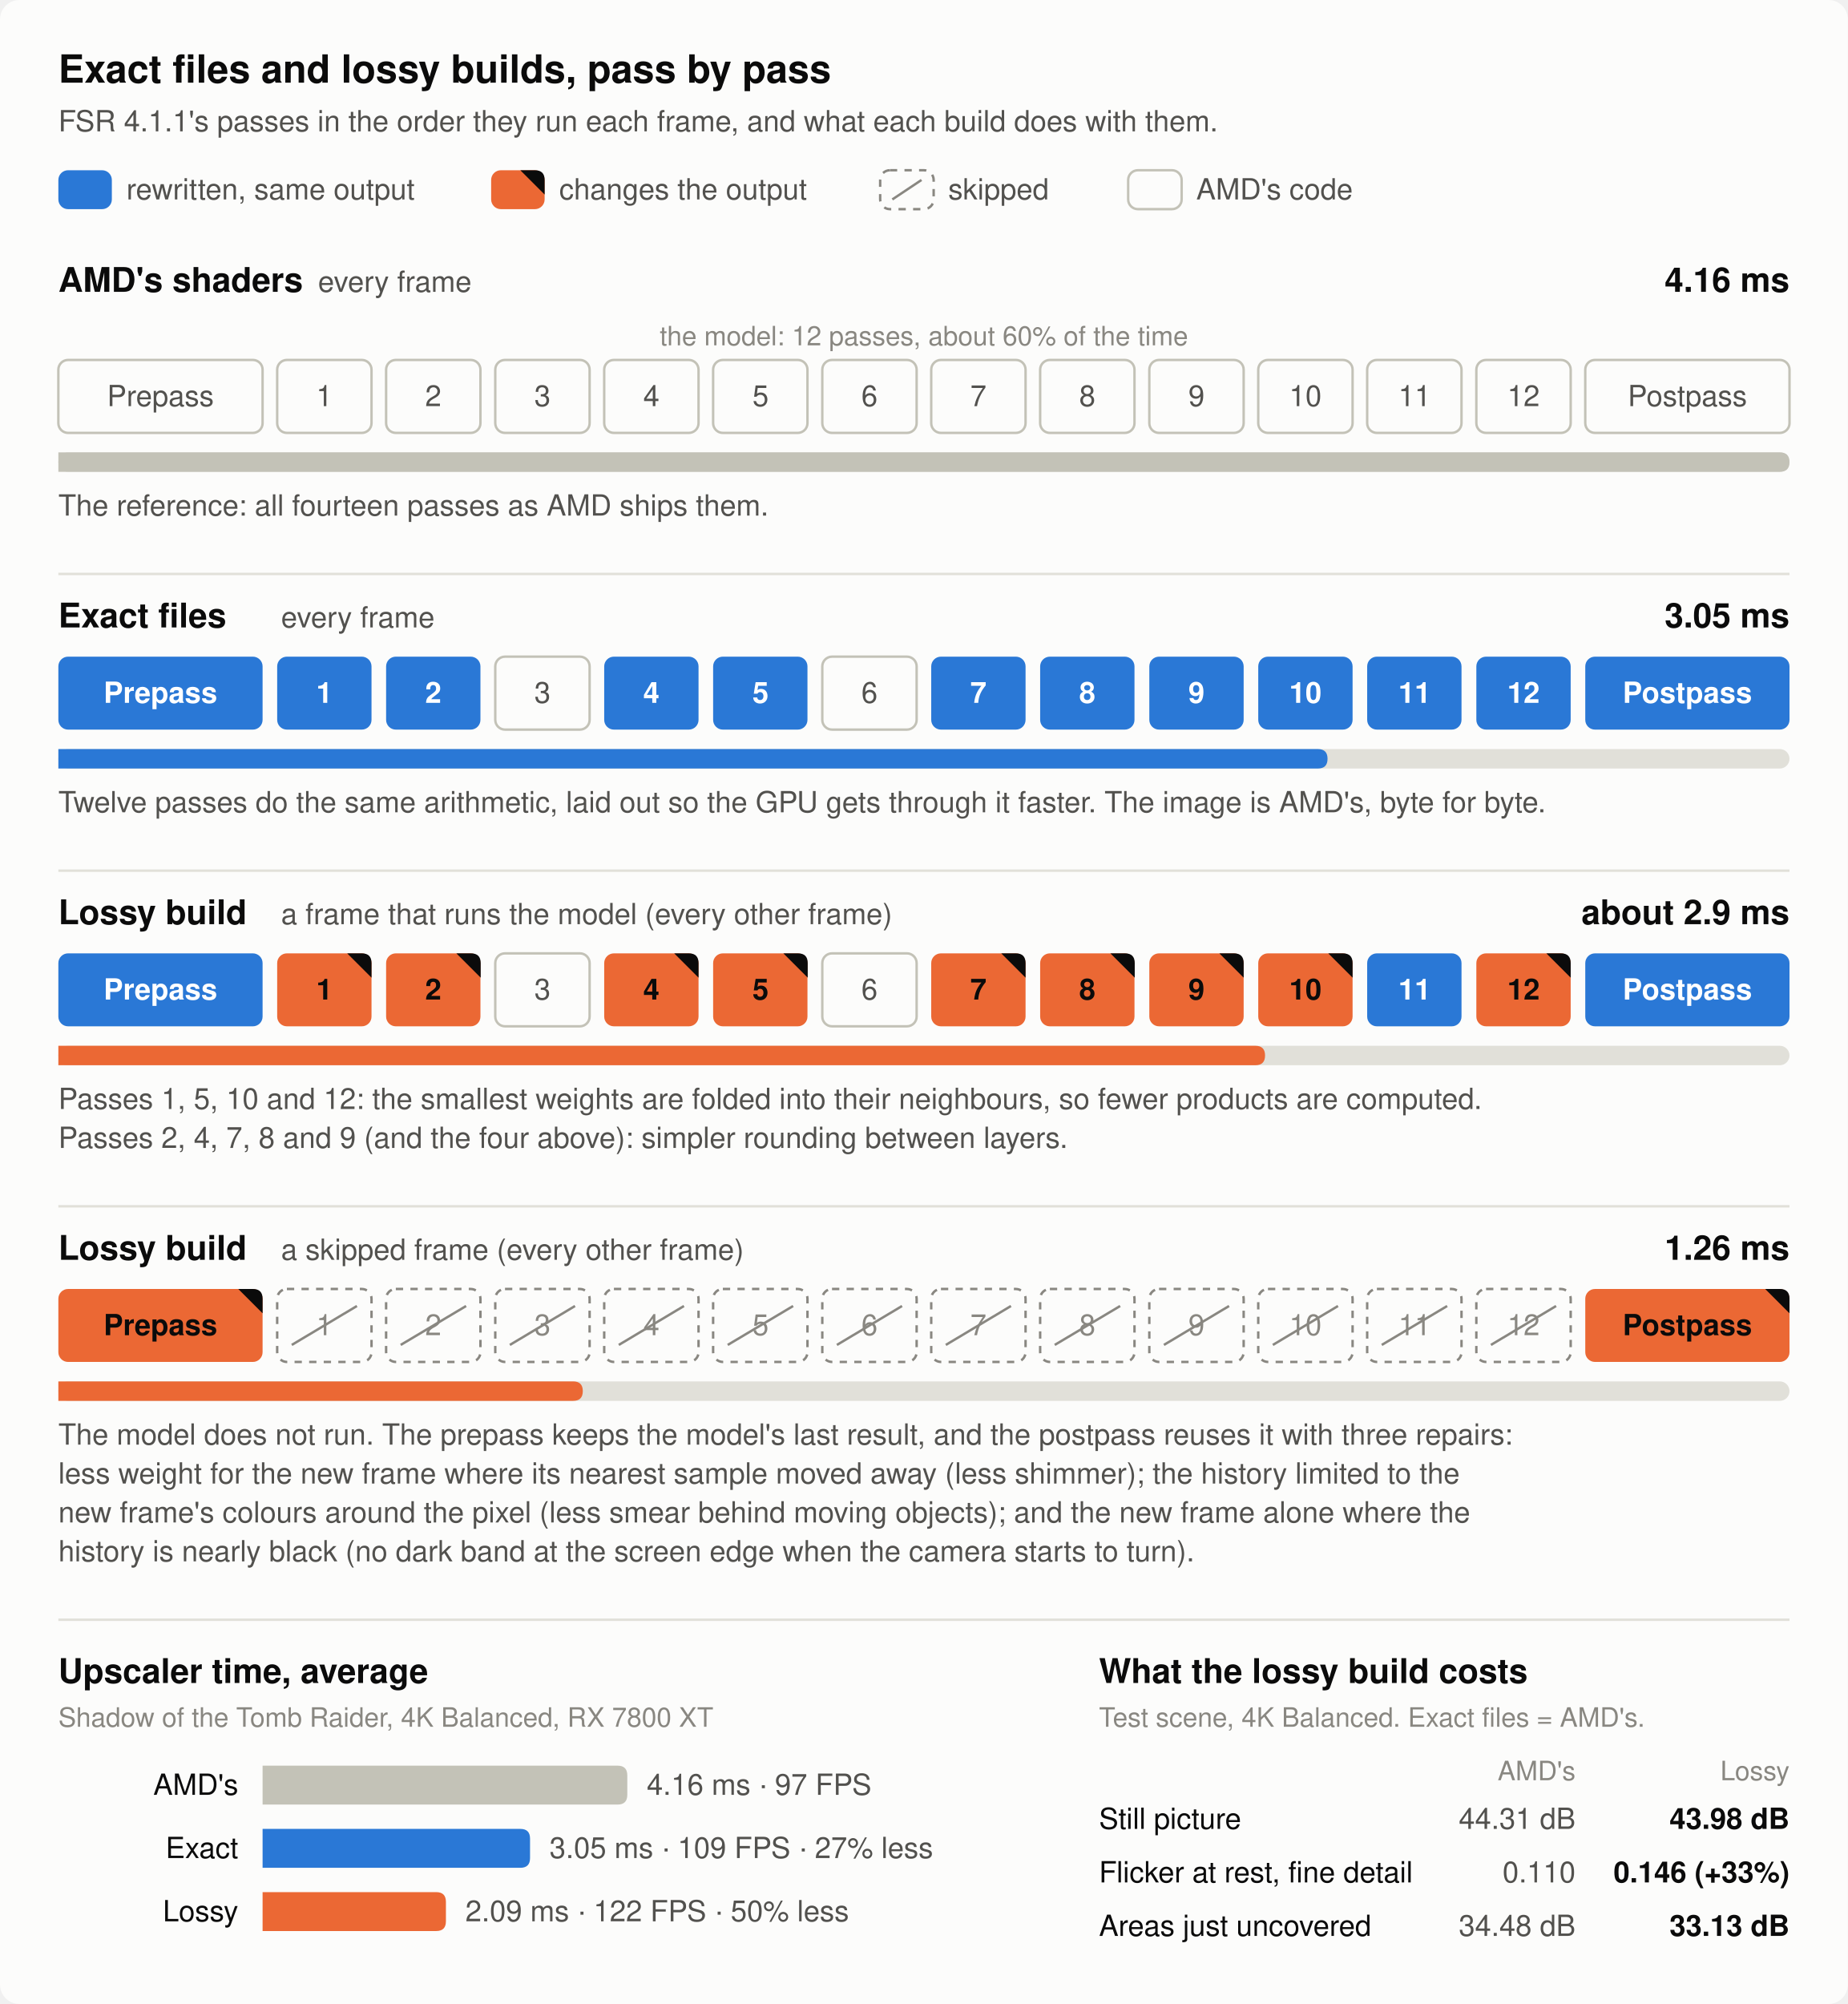
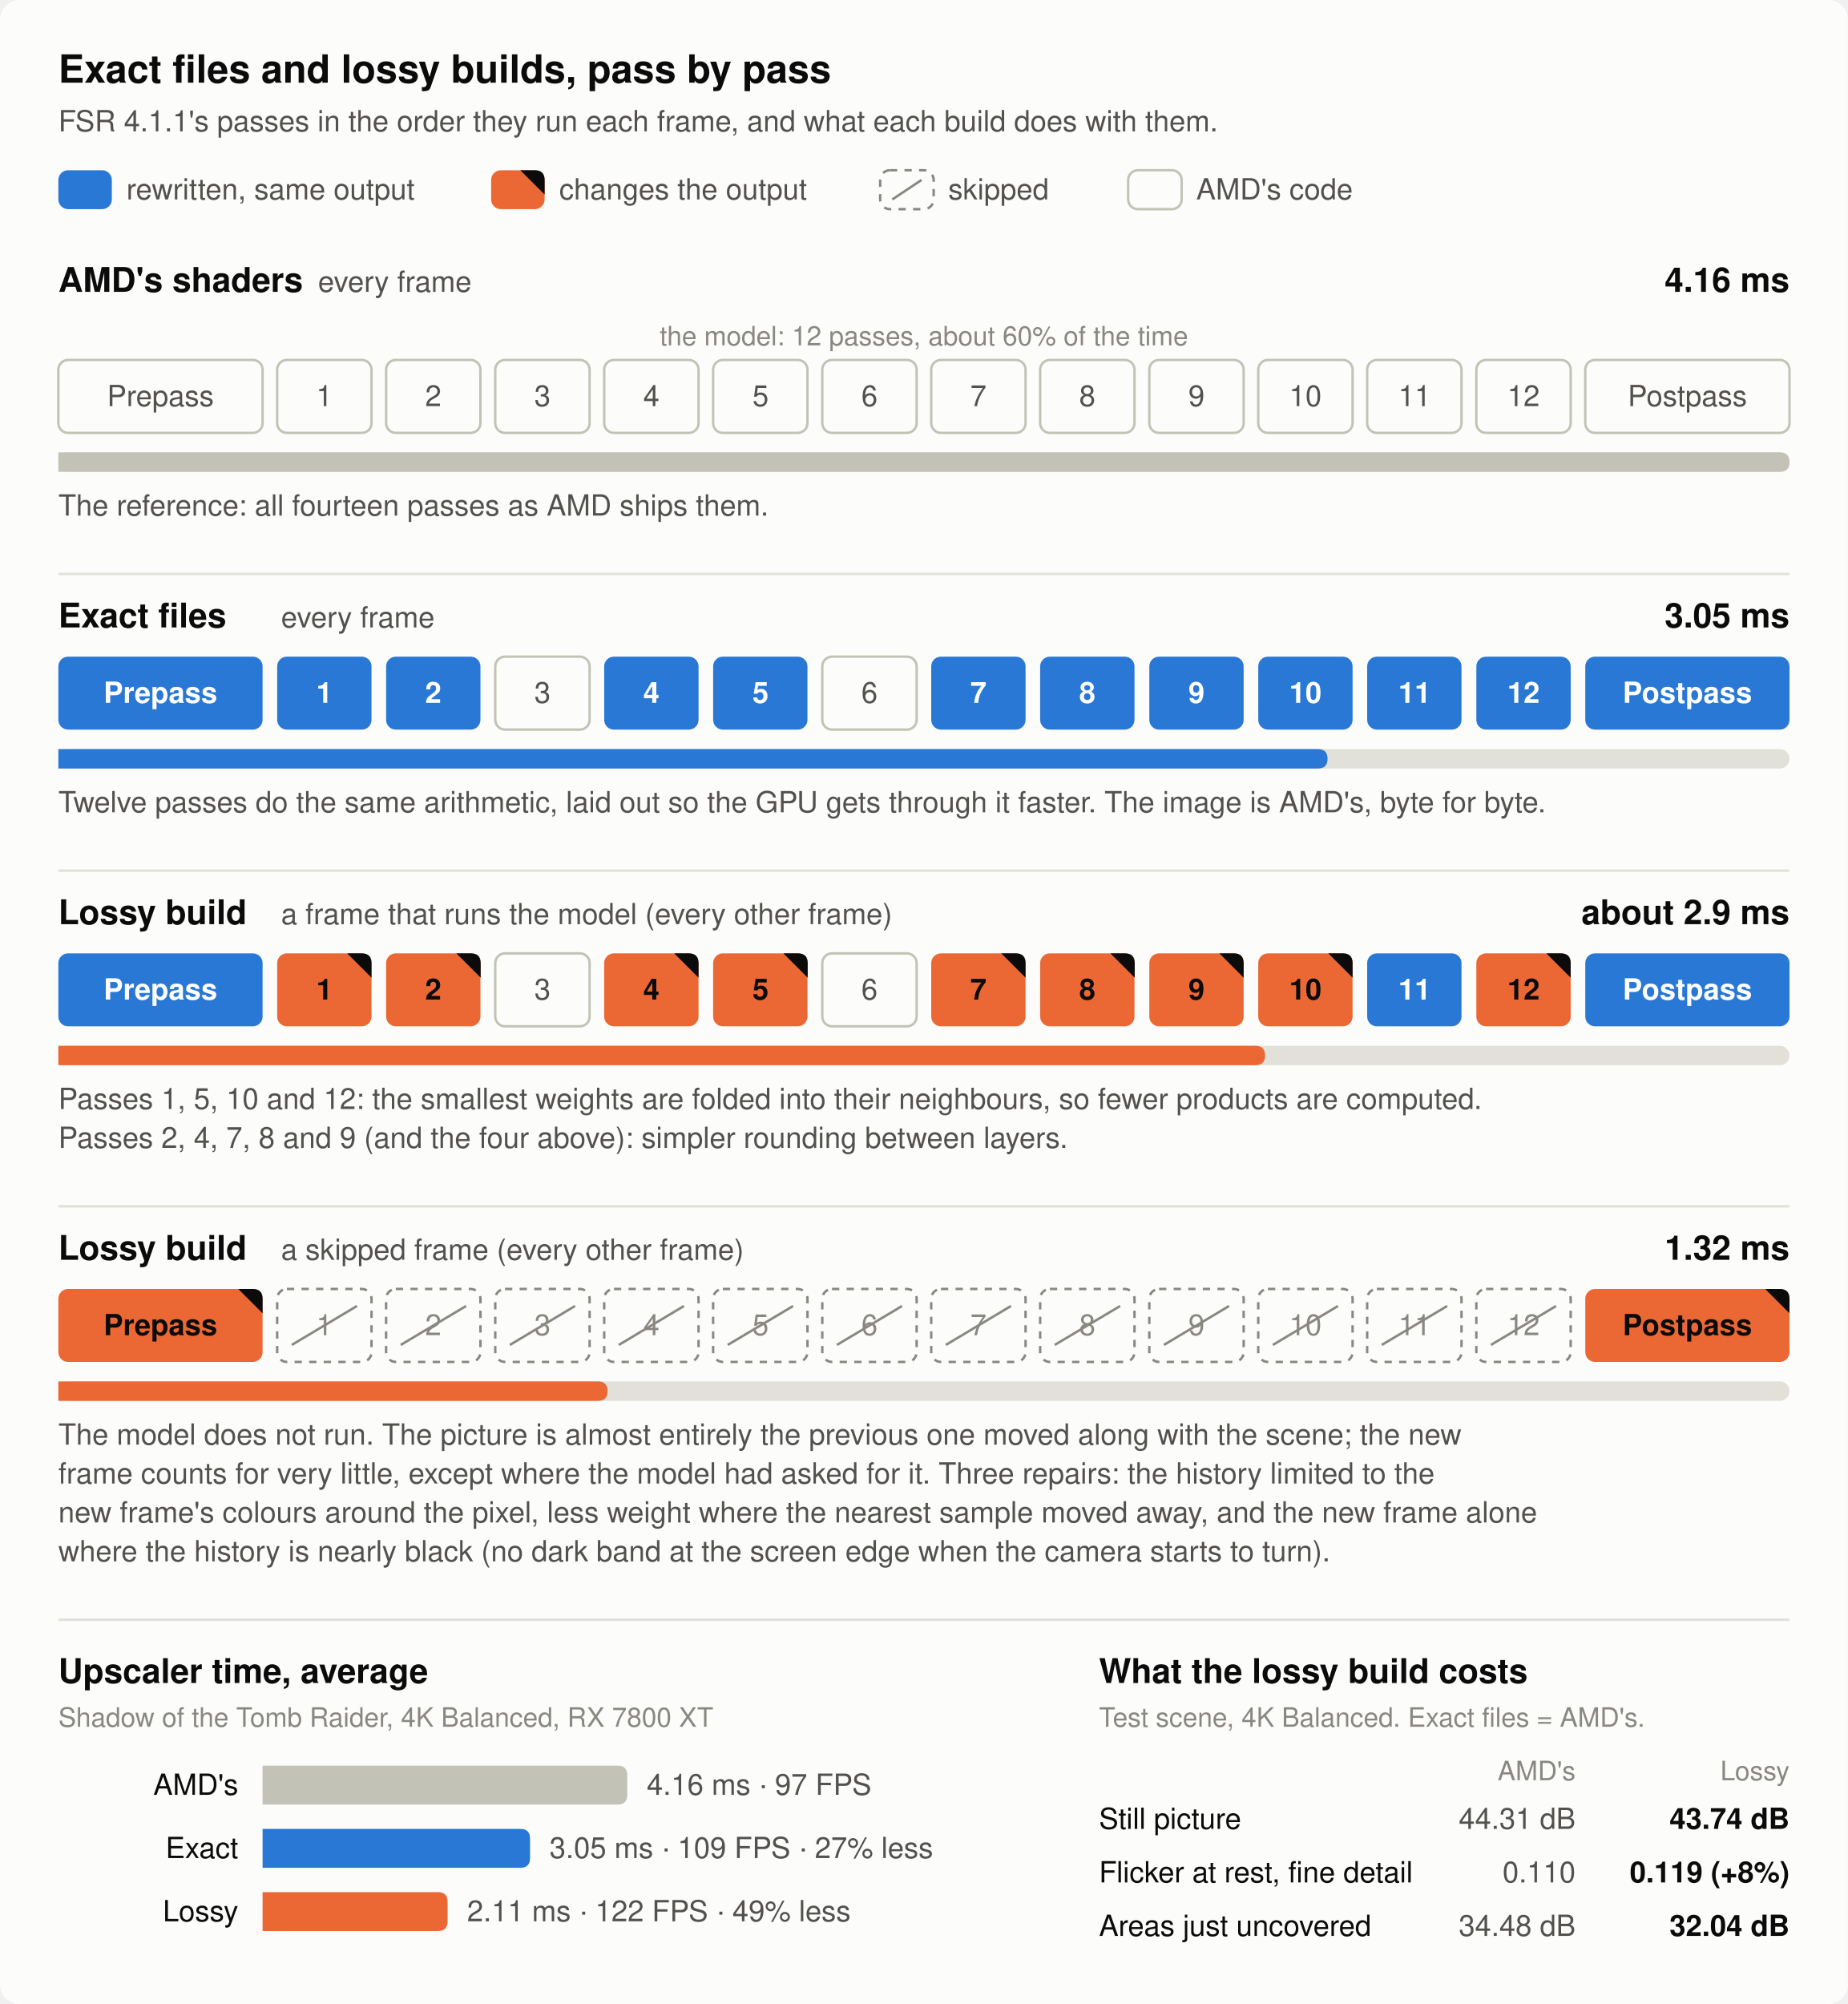
- <svg xmlns="http://www.w3.org/2000/svg" width="760" height="824" viewBox="0 0 760 824" role="img" aria-label="How the exact files and the lossy test builds differ from AMD's FSR 4.1.1 shaders, pass by pass. AMD's shaders: all fourteen passes unchanged, 4.16 ms per frame. Exact files: twelve passes rewritten with the same output (model passes 3 and 6 untouched), 3.05 ms, the image is AMD's byte for byte. Lossy build on a frame that runs the model: nine model passes change the output (weights folded in passes 1, 5, 10 and 12, simpler rounding in those and in 2, 4, 7, 8 and 9), about 2.9 ms. Lossy build on a skipped frame: all twelve model passes are skipped and the prepass and postpass reuse the last result with three repairs, 1.26 ms. The two kinds of frame alternate, 2.09 ms on average, 50% less than AMD's. Cost of the lossy build in a test scene at 4K Balanced: still picture 43.98 dB against 44.31, flicker on fine detail at rest 0.146 against 0.110 (33% more), areas just uncovered by a moving object 33.13 dB against 34.48. Shadow of the Tomb Raider, 4K Balanced, Radeon RX 7800 XT.">
+ <svg xmlns="http://www.w3.org/2000/svg" width="760" height="824" viewBox="0 0 760 824" role="img" aria-label="How the exact files and the lossy test builds differ from AMD's FSR 4.1.1 shaders, pass by pass. AMD's shaders: all fourteen passes unchanged, 4.16 ms per frame. Exact files: twelve passes rewritten with the same output (model passes 3 and 6 untouched), 3.05 ms, the image is AMD's byte for byte. Lossy build on a frame that runs the model: nine model passes change the output (weights folded in passes 1, 5, 10 and 12, simpler rounding in those and in 2, 4, 7, 8 and 9), about 2.9 ms. Lossy build on a skipped frame: all twelve model passes are skipped and the prepass and postpass show mostly the reprojected history, with three repairs, 1.32 ms. The two kinds of frame alternate, 2.11 ms on average, 49% less than AMD's. Cost of the lossy build in a test scene at 4K Balanced: still picture 43.74 dB against 44.31, flicker on fine detail at rest 0.119 against 0.110 (8% more), areas just uncovered by a moving object 32.04 dB against 34.48. Shadow of the Tomb Raider, 4K Balanced, Radeon RX 7800 XT.">
  <rect width="760" height="824" rx="8" fill="#fcfcfb" />
  <text x="24.0" y="34.0" font-family="-apple-system, 'Segoe UI', Helvetica, Arial, sans-serif" font-size="16" font-weight="600" text-anchor="start" fill="#0b0b0b">Exact files and lossy builds, pass by pass</text>
  <text x="24.0" y="54.0" font-family="-apple-system, 'Segoe UI', Helvetica, Arial, sans-serif" font-size="12" text-anchor="start" fill="#52514e">FSR 4.1.1's passes in the order they run each frame, and what each build does with them.</text>
  <rect x="24.0" y="70" width="22.0" height="16" rx="4" fill="#2a78d6" />
  <text x="35.0" y="82.0" font-family="-apple-system, 'Segoe UI', Helvetica, Arial, sans-serif" font-size="12" font-weight="600" text-anchor="middle" fill="#ffffff" />
  <text x="52.0" y="82.0" font-family="-apple-system, 'Segoe UI', Helvetica, Arial, sans-serif" font-size="12" text-anchor="start" fill="#52514e">rewritten, same output</text>
  <rect x="202.0" y="70" width="22.0" height="16" rx="4" fill="#eb6834" />
  <text x="213.0" y="82.0" font-family="-apple-system, 'Segoe UI', Helvetica, Arial, sans-serif" font-size="12" font-weight="600" text-anchor="middle" fill="#0b0b0b" />
  <path d="M214.0,70 H220.0 Q224.0,70 224.0,74 V80 Z" fill="#0b0b0b" />
  <text x="230.0" y="82.0" font-family="-apple-system, 'Segoe UI', Helvetica, Arial, sans-serif" font-size="12" text-anchor="start" fill="#52514e">changes the output</text>
  <rect x="362.0" y="70" width="22.0" height="16" rx="4" fill="#fcfcfb" stroke="#898781" stroke-width="1" stroke-dasharray="3 3" />
  <line x1="367" y1="82" x2="379" y2="74" stroke="#898781" stroke-width="1" />
  <text x="390.0" y="82.0" font-family="-apple-system, 'Segoe UI', Helvetica, Arial, sans-serif" font-size="12" text-anchor="start" fill="#52514e">skipped</text>
  <rect x="464.0" y="70" width="22.0" height="16" rx="4" fill="#fcfcfb" stroke="#c3c2b7" stroke-width="1" />
  <text x="475.0" y="82.0" font-family="-apple-system, 'Segoe UI', Helvetica, Arial, sans-serif" font-size="12" text-anchor="middle" fill="#52514e" />
  <text x="492.0" y="82.0" font-family="-apple-system, 'Segoe UI', Helvetica, Arial, sans-serif" font-size="12" text-anchor="start" fill="#52514e">AMD's code</text>
  <text x="24.0" y="120.0" font-family="-apple-system, 'Segoe UI', Helvetica, Arial, sans-serif" font-size="14" font-weight="600" text-anchor="start" fill="#0b0b0b">AMD's shaders</text>
  <text x="130.8" y="120.0" font-family="-apple-system, 'Segoe UI', Helvetica, Arial, sans-serif" font-size="12" text-anchor="start" fill="#52514e">every frame</text>
  <text x="736.0" y="120.0" font-family="-apple-system, 'Segoe UI', Helvetica, Arial, sans-serif" font-size="14" font-weight="600" text-anchor="end" fill="#0b0b0b">4.16 ms</text>
  <rect x="24.0" y="148" width="84.0" height="30" rx="4" fill="#fcfcfb" stroke="#c3c2b7" stroke-width="1" />
  <text x="66.0" y="167.0" font-family="-apple-system, 'Segoe UI', Helvetica, Arial, sans-serif" font-size="12" text-anchor="middle" fill="#52514e">Prepass</text>
  <rect x="114.0" y="148" width="38.8" height="30" rx="4" fill="#fcfcfb" stroke="#c3c2b7" stroke-width="1" />
  <text x="133.4" y="167.0" font-family="-apple-system, 'Segoe UI', Helvetica, Arial, sans-serif" font-size="12" text-anchor="middle" fill="#52514e">1</text>
  <rect x="158.8" y="148" width="38.8" height="30" rx="4" fill="#fcfcfb" stroke="#c3c2b7" stroke-width="1" />
  <text x="178.2" y="167.0" font-family="-apple-system, 'Segoe UI', Helvetica, Arial, sans-serif" font-size="12" text-anchor="middle" fill="#52514e">2</text>
  <rect x="203.7" y="148" width="38.8" height="30" rx="4" fill="#fcfcfb" stroke="#c3c2b7" stroke-width="1" />
  <text x="223.1" y="167.0" font-family="-apple-system, 'Segoe UI', Helvetica, Arial, sans-serif" font-size="12" text-anchor="middle" fill="#52514e">3</text>
  <rect x="248.5" y="148" width="38.8" height="30" rx="4" fill="#fcfcfb" stroke="#c3c2b7" stroke-width="1" />
  <text x="267.9" y="167.0" font-family="-apple-system, 'Segoe UI', Helvetica, Arial, sans-serif" font-size="12" text-anchor="middle" fill="#52514e">4</text>
  <rect x="293.3" y="148" width="38.8" height="30" rx="4" fill="#fcfcfb" stroke="#c3c2b7" stroke-width="1" />
  <text x="312.8" y="167.0" font-family="-apple-system, 'Segoe UI', Helvetica, Arial, sans-serif" font-size="12" text-anchor="middle" fill="#52514e">5</text>
  <rect x="338.2" y="148" width="38.8" height="30" rx="4" fill="#fcfcfb" stroke="#c3c2b7" stroke-width="1" />
  <text x="357.6" y="167.0" font-family="-apple-system, 'Segoe UI', Helvetica, Arial, sans-serif" font-size="12" text-anchor="middle" fill="#52514e">6</text>
  <rect x="383.0" y="148" width="38.8" height="30" rx="4" fill="#fcfcfb" stroke="#c3c2b7" stroke-width="1" />
  <text x="402.4" y="167.0" font-family="-apple-system, 'Segoe UI', Helvetica, Arial, sans-serif" font-size="12" text-anchor="middle" fill="#52514e">7</text>
  <rect x="427.8" y="148" width="38.8" height="30" rx="4" fill="#fcfcfb" stroke="#c3c2b7" stroke-width="1" />
  <text x="447.2" y="167.0" font-family="-apple-system, 'Segoe UI', Helvetica, Arial, sans-serif" font-size="12" text-anchor="middle" fill="#52514e">8</text>
  <rect x="472.7" y="148" width="38.8" height="30" rx="4" fill="#fcfcfb" stroke="#c3c2b7" stroke-width="1" />
  <text x="492.1" y="167.0" font-family="-apple-system, 'Segoe UI', Helvetica, Arial, sans-serif" font-size="12" text-anchor="middle" fill="#52514e">9</text>
  <rect x="517.5" y="148" width="38.8" height="30" rx="4" fill="#fcfcfb" stroke="#c3c2b7" stroke-width="1" />
  <text x="536.9" y="167.0" font-family="-apple-system, 'Segoe UI', Helvetica, Arial, sans-serif" font-size="12" text-anchor="middle" fill="#52514e">10</text>
  <rect x="562.3" y="148" width="38.8" height="30" rx="4" fill="#fcfcfb" stroke="#c3c2b7" stroke-width="1" />
  <text x="581.8" y="167.0" font-family="-apple-system, 'Segoe UI', Helvetica, Arial, sans-serif" font-size="12" text-anchor="middle" fill="#52514e">11</text>
  <rect x="607.2" y="148" width="38.8" height="30" rx="4" fill="#fcfcfb" stroke="#c3c2b7" stroke-width="1" />
  <text x="626.6" y="167.0" font-family="-apple-system, 'Segoe UI', Helvetica, Arial, sans-serif" font-size="12" text-anchor="middle" fill="#52514e">12</text>
  <rect x="652.0" y="148" width="84.0" height="30" rx="4" fill="#fcfcfb" stroke="#c3c2b7" stroke-width="1" />
  <text x="694.0" y="167.0" font-family="-apple-system, 'Segoe UI', Helvetica, Arial, sans-serif" font-size="12" text-anchor="middle" fill="#52514e">Postpass</text>
  <text x="380.0" y="142.0" font-family="-apple-system, 'Segoe UI', Helvetica, Arial, sans-serif" font-size="11" text-anchor="middle" fill="#898781">the model: 12 passes, about 60% of the time</text>
  <rect x="24" y="186" width="712" height="8" rx="4" fill="#e1e0d9" />
  <path d="M24,186 H732.0 Q736.0,186 736.0,190 V190 Q736.0,194 732.0,194 H24 Z" fill="#c3c2b7" />
  <text x="24.0" y="212.0" font-family="-apple-system, 'Segoe UI', Helvetica, Arial, sans-serif" font-size="12" text-anchor="start" fill="#52514e">The reference: all fourteen passes as AMD ships them.</text>
  <line x1="24" y1="236" x2="736" y2="236" stroke="#e1e0d9" stroke-width="1" />
  <text x="24.0" y="258.0" font-family="-apple-system, 'Segoe UI', Helvetica, Arial, sans-serif" font-size="14" font-weight="600" text-anchor="start" fill="#0b0b0b">Exact files</text>
  <text x="115.6" y="258.0" font-family="-apple-system, 'Segoe UI', Helvetica, Arial, sans-serif" font-size="12" text-anchor="start" fill="#52514e">every frame</text>
  <text x="736.0" y="258.0" font-family="-apple-system, 'Segoe UI', Helvetica, Arial, sans-serif" font-size="14" font-weight="600" text-anchor="end" fill="#0b0b0b">3.05 ms</text>
  <rect x="24.0" y="270" width="84.0" height="30" rx="4" fill="#2a78d6" />
  <text x="66.0" y="289.0" font-family="-apple-system, 'Segoe UI', Helvetica, Arial, sans-serif" font-size="12" font-weight="600" text-anchor="middle" fill="#ffffff">Prepass</text>
  <rect x="114.0" y="270" width="38.8" height="30" rx="4" fill="#2a78d6" />
  <text x="133.4" y="289.0" font-family="-apple-system, 'Segoe UI', Helvetica, Arial, sans-serif" font-size="12" font-weight="600" text-anchor="middle" fill="#ffffff">1</text>
  <rect x="158.8" y="270" width="38.8" height="30" rx="4" fill="#2a78d6" />
  <text x="178.2" y="289.0" font-family="-apple-system, 'Segoe UI', Helvetica, Arial, sans-serif" font-size="12" font-weight="600" text-anchor="middle" fill="#ffffff">2</text>
  <rect x="203.7" y="270" width="38.8" height="30" rx="4" fill="#fcfcfb" stroke="#c3c2b7" stroke-width="1" />
  <text x="223.1" y="289.0" font-family="-apple-system, 'Segoe UI', Helvetica, Arial, sans-serif" font-size="12" text-anchor="middle" fill="#52514e">3</text>
  <rect x="248.5" y="270" width="38.8" height="30" rx="4" fill="#2a78d6" />
  <text x="267.9" y="289.0" font-family="-apple-system, 'Segoe UI', Helvetica, Arial, sans-serif" font-size="12" font-weight="600" text-anchor="middle" fill="#ffffff">4</text>
  <rect x="293.3" y="270" width="38.8" height="30" rx="4" fill="#2a78d6" />
  <text x="312.8" y="289.0" font-family="-apple-system, 'Segoe UI', Helvetica, Arial, sans-serif" font-size="12" font-weight="600" text-anchor="middle" fill="#ffffff">5</text>
  <rect x="338.2" y="270" width="38.8" height="30" rx="4" fill="#fcfcfb" stroke="#c3c2b7" stroke-width="1" />
  <text x="357.6" y="289.0" font-family="-apple-system, 'Segoe UI', Helvetica, Arial, sans-serif" font-size="12" text-anchor="middle" fill="#52514e">6</text>
  <rect x="383.0" y="270" width="38.8" height="30" rx="4" fill="#2a78d6" />
  <text x="402.4" y="289.0" font-family="-apple-system, 'Segoe UI', Helvetica, Arial, sans-serif" font-size="12" font-weight="600" text-anchor="middle" fill="#ffffff">7</text>
  <rect x="427.8" y="270" width="38.8" height="30" rx="4" fill="#2a78d6" />
  <text x="447.2" y="289.0" font-family="-apple-system, 'Segoe UI', Helvetica, Arial, sans-serif" font-size="12" font-weight="600" text-anchor="middle" fill="#ffffff">8</text>
  <rect x="472.7" y="270" width="38.8" height="30" rx="4" fill="#2a78d6" />
  <text x="492.1" y="289.0" font-family="-apple-system, 'Segoe UI', Helvetica, Arial, sans-serif" font-size="12" font-weight="600" text-anchor="middle" fill="#ffffff">9</text>
  <rect x="517.5" y="270" width="38.8" height="30" rx="4" fill="#2a78d6" />
  <text x="536.9" y="289.0" font-family="-apple-system, 'Segoe UI', Helvetica, Arial, sans-serif" font-size="12" font-weight="600" text-anchor="middle" fill="#ffffff">10</text>
  <rect x="562.3" y="270" width="38.8" height="30" rx="4" fill="#2a78d6" />
  <text x="581.8" y="289.0" font-family="-apple-system, 'Segoe UI', Helvetica, Arial, sans-serif" font-size="12" font-weight="600" text-anchor="middle" fill="#ffffff">11</text>
  <rect x="607.2" y="270" width="38.8" height="30" rx="4" fill="#2a78d6" />
  <text x="626.6" y="289.0" font-family="-apple-system, 'Segoe UI', Helvetica, Arial, sans-serif" font-size="12" font-weight="600" text-anchor="middle" fill="#ffffff">12</text>
  <rect x="652.0" y="270" width="84.0" height="30" rx="4" fill="#2a78d6" />
  <text x="694.0" y="289.0" font-family="-apple-system, 'Segoe UI', Helvetica, Arial, sans-serif" font-size="12" font-weight="600" text-anchor="middle" fill="#ffffff">Postpass</text>
  <rect x="24" y="308" width="712" height="8" rx="4" fill="#e1e0d9" />
  <path d="M24,308 H542.0 Q546.0,308 546.0,312 V312 Q546.0,316 542.0,316 H24 Z" fill="#2a78d6" />
  <text x="24.0" y="334.0" font-family="-apple-system, 'Segoe UI', Helvetica, Arial, sans-serif" font-size="12" text-anchor="start" fill="#52514e">Twelve passes do the same arithmetic, laid out so the GPU gets through it faster. The image is AMD's, byte for byte.</text>
  <line x1="24" y1="358" x2="736" y2="358" stroke="#e1e0d9" stroke-width="1" />
  <text x="24.0" y="380.0" font-family="-apple-system, 'Segoe UI', Helvetica, Arial, sans-serif" font-size="14" font-weight="600" text-anchor="start" fill="#0b0b0b">Lossy build</text>
  <text x="115.6" y="380.0" font-family="-apple-system, 'Segoe UI', Helvetica, Arial, sans-serif" font-size="12" text-anchor="start" fill="#52514e">a frame that runs the model (every other frame)</text>
  <text x="736.0" y="380.0" font-family="-apple-system, 'Segoe UI', Helvetica, Arial, sans-serif" font-size="14" font-weight="600" text-anchor="end" fill="#0b0b0b">about 2.9 ms</text>
  <rect x="24.0" y="392" width="84.0" height="30" rx="4" fill="#2a78d6" />
  <text x="66.0" y="411.0" font-family="-apple-system, 'Segoe UI', Helvetica, Arial, sans-serif" font-size="12" font-weight="600" text-anchor="middle" fill="#ffffff">Prepass</text>
  <rect x="114.0" y="392" width="38.8" height="30" rx="4" fill="#eb6834" />
  <text x="133.4" y="411.0" font-family="-apple-system, 'Segoe UI', Helvetica, Arial, sans-serif" font-size="12" font-weight="600" text-anchor="middle" fill="#0b0b0b">1</text>
  <path d="M142.8,392 H148.8 Q152.8,392 152.8,396 V402 Z" fill="#0b0b0b" />
  <rect x="158.8" y="392" width="38.8" height="30" rx="4" fill="#eb6834" />
  <text x="178.2" y="411.0" font-family="-apple-system, 'Segoe UI', Helvetica, Arial, sans-serif" font-size="12" font-weight="600" text-anchor="middle" fill="#0b0b0b">2</text>
  <path d="M187.7,392 H193.7 Q197.7,392 197.7,396 V402 Z" fill="#0b0b0b" />
  <rect x="203.7" y="392" width="38.8" height="30" rx="4" fill="#fcfcfb" stroke="#c3c2b7" stroke-width="1" />
  <text x="223.1" y="411.0" font-family="-apple-system, 'Segoe UI', Helvetica, Arial, sans-serif" font-size="12" text-anchor="middle" fill="#52514e">3</text>
  <rect x="248.5" y="392" width="38.8" height="30" rx="4" fill="#eb6834" />
  <text x="267.9" y="411.0" font-family="-apple-system, 'Segoe UI', Helvetica, Arial, sans-serif" font-size="12" font-weight="600" text-anchor="middle" fill="#0b0b0b">4</text>
  <path d="M277.3,392 H283.3 Q287.3,392 287.3,396 V402 Z" fill="#0b0b0b" />
  <rect x="293.3" y="392" width="38.8" height="30" rx="4" fill="#eb6834" />
  <text x="312.8" y="411.0" font-family="-apple-system, 'Segoe UI', Helvetica, Arial, sans-serif" font-size="12" font-weight="600" text-anchor="middle" fill="#0b0b0b">5</text>
  <path d="M322.2,392 H328.2 Q332.2,392 332.2,396 V402 Z" fill="#0b0b0b" />
  <rect x="338.2" y="392" width="38.8" height="30" rx="4" fill="#fcfcfb" stroke="#c3c2b7" stroke-width="1" />
  <text x="357.6" y="411.0" font-family="-apple-system, 'Segoe UI', Helvetica, Arial, sans-serif" font-size="12" text-anchor="middle" fill="#52514e">6</text>
  <rect x="383.0" y="392" width="38.8" height="30" rx="4" fill="#eb6834" />
  <text x="402.4" y="411.0" font-family="-apple-system, 'Segoe UI', Helvetica, Arial, sans-serif" font-size="12" font-weight="600" text-anchor="middle" fill="#0b0b0b">7</text>
  <path d="M411.8,392 H417.8 Q421.8,392 421.8,396 V402 Z" fill="#0b0b0b" />
  <rect x="427.8" y="392" width="38.8" height="30" rx="4" fill="#eb6834" />
  <text x="447.2" y="411.0" font-family="-apple-system, 'Segoe UI', Helvetica, Arial, sans-serif" font-size="12" font-weight="600" text-anchor="middle" fill="#0b0b0b">8</text>
  <path d="M456.7,392 H462.7 Q466.7,392 466.7,396 V402 Z" fill="#0b0b0b" />
  <rect x="472.7" y="392" width="38.8" height="30" rx="4" fill="#eb6834" />
  <text x="492.1" y="411.0" font-family="-apple-system, 'Segoe UI', Helvetica, Arial, sans-serif" font-size="12" font-weight="600" text-anchor="middle" fill="#0b0b0b">9</text>
  <path d="M501.5,392 H507.5 Q511.5,392 511.5,396 V402 Z" fill="#0b0b0b" />
  <rect x="517.5" y="392" width="38.8" height="30" rx="4" fill="#eb6834" />
  <text x="536.9" y="411.0" font-family="-apple-system, 'Segoe UI', Helvetica, Arial, sans-serif" font-size="12" font-weight="600" text-anchor="middle" fill="#0b0b0b">10</text>
  <path d="M546.3,392 H552.3 Q556.3,392 556.3,396 V402 Z" fill="#0b0b0b" />
  <rect x="562.3" y="392" width="38.8" height="30" rx="4" fill="#2a78d6" />
  <text x="581.8" y="411.0" font-family="-apple-system, 'Segoe UI', Helvetica, Arial, sans-serif" font-size="12" font-weight="600" text-anchor="middle" fill="#ffffff">11</text>
  <rect x="607.2" y="392" width="38.8" height="30" rx="4" fill="#eb6834" />
  <text x="626.6" y="411.0" font-family="-apple-system, 'Segoe UI', Helvetica, Arial, sans-serif" font-size="12" font-weight="600" text-anchor="middle" fill="#0b0b0b">12</text>
  <path d="M636.0,392 H642.0 Q646.0,392 646.0,396 V402 Z" fill="#0b0b0b" />
  <rect x="652.0" y="392" width="84.0" height="30" rx="4" fill="#2a78d6" />
  <text x="694.0" y="411.0" font-family="-apple-system, 'Segoe UI', Helvetica, Arial, sans-serif" font-size="12" font-weight="600" text-anchor="middle" fill="#ffffff">Postpass</text>
  <rect x="24" y="430" width="712" height="8" rx="4" fill="#e1e0d9" />
  <path d="M24,430 H516.3 Q520.3,430 520.3,434 V434 Q520.3,438 516.3,438 H24 Z" fill="#eb6834" />
  <text x="24.0" y="456.0" font-family="-apple-system, 'Segoe UI', Helvetica, Arial, sans-serif" font-size="12" text-anchor="start" fill="#52514e">Passes 1, 5, 10 and 12: the smallest weights are folded into their neighbours, so fewer products are computed.</text>
  <text x="24.0" y="472.0" font-family="-apple-system, 'Segoe UI', Helvetica, Arial, sans-serif" font-size="12" text-anchor="start" fill="#52514e">Passes 2, 4, 7, 8 and 9 (and the four above): simpler rounding between layers.</text>
  <line x1="24" y1="496" x2="736" y2="496" stroke="#e1e0d9" stroke-width="1" />
  <text x="24.0" y="518.0" font-family="-apple-system, 'Segoe UI', Helvetica, Arial, sans-serif" font-size="14" font-weight="600" text-anchor="start" fill="#0b0b0b">Lossy build</text>
  <text x="115.6" y="518.0" font-family="-apple-system, 'Segoe UI', Helvetica, Arial, sans-serif" font-size="12" text-anchor="start" fill="#52514e">a skipped frame (every other frame)</text>
-   <text x="736.0" y="518.0" font-family="-apple-system, 'Segoe UI', Helvetica, Arial, sans-serif" font-size="14" font-weight="600" text-anchor="end" fill="#0b0b0b">1.26 ms</text>
+   <text x="736.0" y="518.0" font-family="-apple-system, 'Segoe UI', Helvetica, Arial, sans-serif" font-size="14" font-weight="600" text-anchor="end" fill="#0b0b0b">1.32 ms</text>
  <rect x="24.0" y="530" width="84.0" height="30" rx="4" fill="#eb6834" />
  <text x="66.0" y="549.0" font-family="-apple-system, 'Segoe UI', Helvetica, Arial, sans-serif" font-size="12" font-weight="600" text-anchor="middle" fill="#0b0b0b">Prepass</text>
  <path d="M98.0,530 H104.0 Q108.0,530 108.0,534 V540 Z" fill="#0b0b0b" />
  <rect x="114.0" y="530" width="38.8" height="30" rx="4" fill="#fcfcfb" stroke="#898781" stroke-width="1" stroke-dasharray="3 3" />
  <text x="133.4" y="549.0" font-family="-apple-system, 'Segoe UI', Helvetica, Arial, sans-serif" font-size="12" text-anchor="middle" fill="#898781">1</text>
  <line x1="120.0" y1="553" x2="146.8" y2="537" stroke="#898781" stroke-width="1" />
  <rect x="158.8" y="530" width="38.8" height="30" rx="4" fill="#fcfcfb" stroke="#898781" stroke-width="1" stroke-dasharray="3 3" />
  <text x="178.2" y="549.0" font-family="-apple-system, 'Segoe UI', Helvetica, Arial, sans-serif" font-size="12" text-anchor="middle" fill="#898781">2</text>
  <line x1="164.8" y1="553" x2="191.7" y2="537" stroke="#898781" stroke-width="1" />
  <rect x="203.7" y="530" width="38.8" height="30" rx="4" fill="#fcfcfb" stroke="#898781" stroke-width="1" stroke-dasharray="3 3" />
  <text x="223.1" y="549.0" font-family="-apple-system, 'Segoe UI', Helvetica, Arial, sans-serif" font-size="12" text-anchor="middle" fill="#898781">3</text>
  <line x1="209.7" y1="553" x2="236.5" y2="537" stroke="#898781" stroke-width="1" />
  <rect x="248.5" y="530" width="38.8" height="30" rx="4" fill="#fcfcfb" stroke="#898781" stroke-width="1" stroke-dasharray="3 3" />
  <text x="267.9" y="549.0" font-family="-apple-system, 'Segoe UI', Helvetica, Arial, sans-serif" font-size="12" text-anchor="middle" fill="#898781">4</text>
  <line x1="254.5" y1="553" x2="281.3" y2="537" stroke="#898781" stroke-width="1" />
  <rect x="293.3" y="530" width="38.8" height="30" rx="4" fill="#fcfcfb" stroke="#898781" stroke-width="1" stroke-dasharray="3 3" />
  <text x="312.8" y="549.0" font-family="-apple-system, 'Segoe UI', Helvetica, Arial, sans-serif" font-size="12" text-anchor="middle" fill="#898781">5</text>
  <line x1="299.3" y1="553" x2="326.2" y2="537" stroke="#898781" stroke-width="1" />
  <rect x="338.2" y="530" width="38.8" height="30" rx="4" fill="#fcfcfb" stroke="#898781" stroke-width="1" stroke-dasharray="3 3" />
  <text x="357.6" y="549.0" font-family="-apple-system, 'Segoe UI', Helvetica, Arial, sans-serif" font-size="12" text-anchor="middle" fill="#898781">6</text>
  <line x1="344.2" y1="553" x2="371.0" y2="537" stroke="#898781" stroke-width="1" />
  <rect x="383.0" y="530" width="38.8" height="30" rx="4" fill="#fcfcfb" stroke="#898781" stroke-width="1" stroke-dasharray="3 3" />
  <text x="402.4" y="549.0" font-family="-apple-system, 'Segoe UI', Helvetica, Arial, sans-serif" font-size="12" text-anchor="middle" fill="#898781">7</text>
  <line x1="389.0" y1="553" x2="415.8" y2="537" stroke="#898781" stroke-width="1" />
  <rect x="427.8" y="530" width="38.8" height="30" rx="4" fill="#fcfcfb" stroke="#898781" stroke-width="1" stroke-dasharray="3 3" />
  <text x="447.2" y="549.0" font-family="-apple-system, 'Segoe UI', Helvetica, Arial, sans-serif" font-size="12" text-anchor="middle" fill="#898781">8</text>
  <line x1="433.8" y1="553" x2="460.7" y2="537" stroke="#898781" stroke-width="1" />
  <rect x="472.7" y="530" width="38.8" height="30" rx="4" fill="#fcfcfb" stroke="#898781" stroke-width="1" stroke-dasharray="3 3" />
  <text x="492.1" y="549.0" font-family="-apple-system, 'Segoe UI', Helvetica, Arial, sans-serif" font-size="12" text-anchor="middle" fill="#898781">9</text>
  <line x1="478.7" y1="553" x2="505.5" y2="537" stroke="#898781" stroke-width="1" />
  <rect x="517.5" y="530" width="38.8" height="30" rx="4" fill="#fcfcfb" stroke="#898781" stroke-width="1" stroke-dasharray="3 3" />
  <text x="536.9" y="549.0" font-family="-apple-system, 'Segoe UI', Helvetica, Arial, sans-serif" font-size="12" text-anchor="middle" fill="#898781">10</text>
  <line x1="523.5" y1="553" x2="550.3" y2="537" stroke="#898781" stroke-width="1" />
  <rect x="562.3" y="530" width="38.8" height="30" rx="4" fill="#fcfcfb" stroke="#898781" stroke-width="1" stroke-dasharray="3 3" />
  <text x="581.8" y="549.0" font-family="-apple-system, 'Segoe UI', Helvetica, Arial, sans-serif" font-size="12" text-anchor="middle" fill="#898781">11</text>
  <line x1="568.3" y1="553" x2="595.2" y2="537" stroke="#898781" stroke-width="1" />
  <rect x="607.2" y="530" width="38.8" height="30" rx="4" fill="#fcfcfb" stroke="#898781" stroke-width="1" stroke-dasharray="3 3" />
  <text x="626.6" y="549.0" font-family="-apple-system, 'Segoe UI', Helvetica, Arial, sans-serif" font-size="12" text-anchor="middle" fill="#898781">12</text>
  <line x1="613.2" y1="553" x2="640.0" y2="537" stroke="#898781" stroke-width="1" />
  <rect x="652.0" y="530" width="84.0" height="30" rx="4" fill="#eb6834" />
  <text x="694.0" y="549.0" font-family="-apple-system, 'Segoe UI', Helvetica, Arial, sans-serif" font-size="12" font-weight="600" text-anchor="middle" fill="#0b0b0b">Postpass</text>
  <path d="M726.0,530 H732.0 Q736.0,530 736.0,534 V540 Z" fill="#0b0b0b" />
  <rect x="24" y="568" width="712" height="8" rx="4" fill="#e1e0d9" />
-   <path d="M24,568 H235.7 Q239.7,568 239.7,572 V572 Q239.7,576 235.7,576 H24 Z" fill="#eb6834" />
-   <text x="24.0" y="594.0" font-family="-apple-system, 'Segoe UI', Helvetica, Arial, sans-serif" font-size="12" text-anchor="start" fill="#52514e">The model does not run. The prepass keeps the model's last result, and the postpass reuses it with three repairs:</text>
-   <text x="24.0" y="610.0" font-family="-apple-system, 'Segoe UI', Helvetica, Arial, sans-serif" font-size="12" text-anchor="start" fill="#52514e">less weight for the new frame where its nearest sample moved away (less shimmer); the history limited to the</text>
-   <text x="24.0" y="626.0" font-family="-apple-system, 'Segoe UI', Helvetica, Arial, sans-serif" font-size="12" text-anchor="start" fill="#52514e">new frame's colours around the pixel (less smear behind moving objects); and the new frame alone where the</text>
-   <text x="24.0" y="642.0" font-family="-apple-system, 'Segoe UI', Helvetica, Arial, sans-serif" font-size="12" text-anchor="start" fill="#52514e">history is nearly black (no dark band at the screen edge when the camera starts to turn).</text>
+   <path d="M24,568 H245.9 Q249.9,568 249.9,572 V572 Q249.9,576 245.9,576 H24 Z" fill="#eb6834" />
+   <text x="24.0" y="594.0" font-family="-apple-system, 'Segoe UI', Helvetica, Arial, sans-serif" font-size="12" text-anchor="start" fill="#52514e">The model does not run. The picture is almost entirely the previous one moved along with the scene; the new</text>
+   <text x="24.0" y="610.0" font-family="-apple-system, 'Segoe UI', Helvetica, Arial, sans-serif" font-size="12" text-anchor="start" fill="#52514e">frame counts for very little, except where the model had asked for it. Three repairs: the history limited to the</text>
+   <text x="24.0" y="626.0" font-family="-apple-system, 'Segoe UI', Helvetica, Arial, sans-serif" font-size="12" text-anchor="start" fill="#52514e">new frame's colours around the pixel, less weight where the nearest sample moved away, and the new frame alone</text>
+   <text x="24.0" y="642.0" font-family="-apple-system, 'Segoe UI', Helvetica, Arial, sans-serif" font-size="12" text-anchor="start" fill="#52514e">where the history is nearly black (no dark band at the screen edge when the camera starts to turn).</text>
  <line x1="24" y1="666" x2="736" y2="666" stroke="#e1e0d9" stroke-width="1" />
  <text x="24.0" y="692.0" font-family="-apple-system, 'Segoe UI', Helvetica, Arial, sans-serif" font-size="14" font-weight="600" text-anchor="start" fill="#0b0b0b">Upscaler time, average</text>
  <text x="24.0" y="710.0" font-family="-apple-system, 'Segoe UI', Helvetica, Arial, sans-serif" font-size="11" text-anchor="start" fill="#898781">Shadow of the Tomb Raider, 4K Balanced, RX 7800 XT</text>
  <text x="98.0" y="738.0" font-family="-apple-system, 'Segoe UI', Helvetica, Arial, sans-serif" font-size="12" text-anchor="end" fill="#0b0b0b">AMD's</text>
  <path d="M108,726 H254.0 Q258.0,726 258.0,730 V738 Q258.0,742 254.0,742 H108 Z" fill="#c3c2b7" />
  <text x="266.0" y="738.0" font-family="-apple-system, 'Segoe UI', Helvetica, Arial, sans-serif" font-size="12" text-anchor="start" fill="#52514e">4.16 ms  ·  97 FPS</text>
  <text x="98.0" y="764.0" font-family="-apple-system, 'Segoe UI', Helvetica, Arial, sans-serif" font-size="12" text-anchor="end" fill="#0b0b0b">Exact</text>
  <path d="M108,752 H214.0 Q218.0,752 218.0,756 V764 Q218.0,768 214.0,768 H108 Z" fill="#2a78d6" />
  <text x="226.0" y="764.0" font-family="-apple-system, 'Segoe UI', Helvetica, Arial, sans-serif" font-size="12" text-anchor="start" fill="#52514e">3.05 ms  ·  109 FPS  ·  27% less</text>
  <text x="98.0" y="790.0" font-family="-apple-system, 'Segoe UI', Helvetica, Arial, sans-serif" font-size="12" text-anchor="end" fill="#0b0b0b">Lossy</text>
-   <path d="M108,778 H179.4 Q183.4,778 183.4,782 V790 Q183.4,794 179.4,794 H108 Z" fill="#eb6834" />
-   <text x="191.4" y="790.0" font-family="-apple-system, 'Segoe UI', Helvetica, Arial, sans-serif" font-size="12" text-anchor="start" fill="#52514e">2.09 ms  ·  122 FPS  ·  50% less</text>
+   <path d="M108,778 H180.1 Q184.1,778 184.1,782 V790 Q184.1,794 180.1,794 H108 Z" fill="#eb6834" />
+   <text x="192.1" y="790.0" font-family="-apple-system, 'Segoe UI', Helvetica, Arial, sans-serif" font-size="12" text-anchor="start" fill="#52514e">2.11 ms  ·  122 FPS  ·  49% less</text>
  <text x="452.0" y="692.0" font-family="-apple-system, 'Segoe UI', Helvetica, Arial, sans-serif" font-size="14" font-weight="600" text-anchor="start" fill="#0b0b0b">What the lossy build costs</text>
  <text x="452.0" y="710.0" font-family="-apple-system, 'Segoe UI', Helvetica, Arial, sans-serif" font-size="11" text-anchor="start" fill="#898781">Test scene, 4K Balanced. Exact files = AMD's.</text>
  <text x="648.0" y="732.0" font-family="-apple-system, 'Segoe UI', Helvetica, Arial, sans-serif" font-size="11" text-anchor="end" fill="#898781">AMD's</text>
  <text x="736.0" y="732.0" font-family="-apple-system, 'Segoe UI', Helvetica, Arial, sans-serif" font-size="11" text-anchor="end" fill="#898781">Lossy</text>
  <text x="452.0" y="752.0" font-family="-apple-system, 'Segoe UI', Helvetica, Arial, sans-serif" font-size="12" text-anchor="start" fill="#0b0b0b">Still picture</text>
  <text x="648.0" y="752.0" font-family="-apple-system, 'Segoe UI', Helvetica, Arial, sans-serif" font-size="12" text-anchor="end" fill="#52514e">44.31 dB</text>
-   <text x="736.0" y="752.0" font-family="-apple-system, 'Segoe UI', Helvetica, Arial, sans-serif" font-size="12" font-weight="600" text-anchor="end" fill="#0b0b0b">43.98 dB</text>
+   <text x="736.0" y="752.0" font-family="-apple-system, 'Segoe UI', Helvetica, Arial, sans-serif" font-size="12" font-weight="600" text-anchor="end" fill="#0b0b0b">43.74 dB</text>
  <text x="452.0" y="774.0" font-family="-apple-system, 'Segoe UI', Helvetica, Arial, sans-serif" font-size="12" text-anchor="start" fill="#0b0b0b">Flicker at rest, fine detail</text>
  <text x="648.0" y="774.0" font-family="-apple-system, 'Segoe UI', Helvetica, Arial, sans-serif" font-size="12" text-anchor="end" fill="#52514e">0.110</text>
-   <text x="736.0" y="774.0" font-family="-apple-system, 'Segoe UI', Helvetica, Arial, sans-serif" font-size="12" font-weight="600" text-anchor="end" fill="#0b0b0b">0.146 (+33%)</text>
+   <text x="736.0" y="774.0" font-family="-apple-system, 'Segoe UI', Helvetica, Arial, sans-serif" font-size="12" font-weight="600" text-anchor="end" fill="#0b0b0b">0.119 (+8%)</text>
  <text x="452.0" y="796.0" font-family="-apple-system, 'Segoe UI', Helvetica, Arial, sans-serif" font-size="12" text-anchor="start" fill="#0b0b0b">Areas just uncovered</text>
  <text x="648.0" y="796.0" font-family="-apple-system, 'Segoe UI', Helvetica, Arial, sans-serif" font-size="12" text-anchor="end" fill="#52514e">34.48 dB</text>
-   <text x="736.0" y="796.0" font-family="-apple-system, 'Segoe UI', Helvetica, Arial, sans-serif" font-size="12" font-weight="600" text-anchor="end" fill="#0b0b0b">33.13 dB</text>
+   <text x="736.0" y="796.0" font-family="-apple-system, 'Segoe UI', Helvetica, Arial, sans-serif" font-size="12" font-weight="600" text-anchor="end" fill="#0b0b0b">32.04 dB</text>
</svg>
